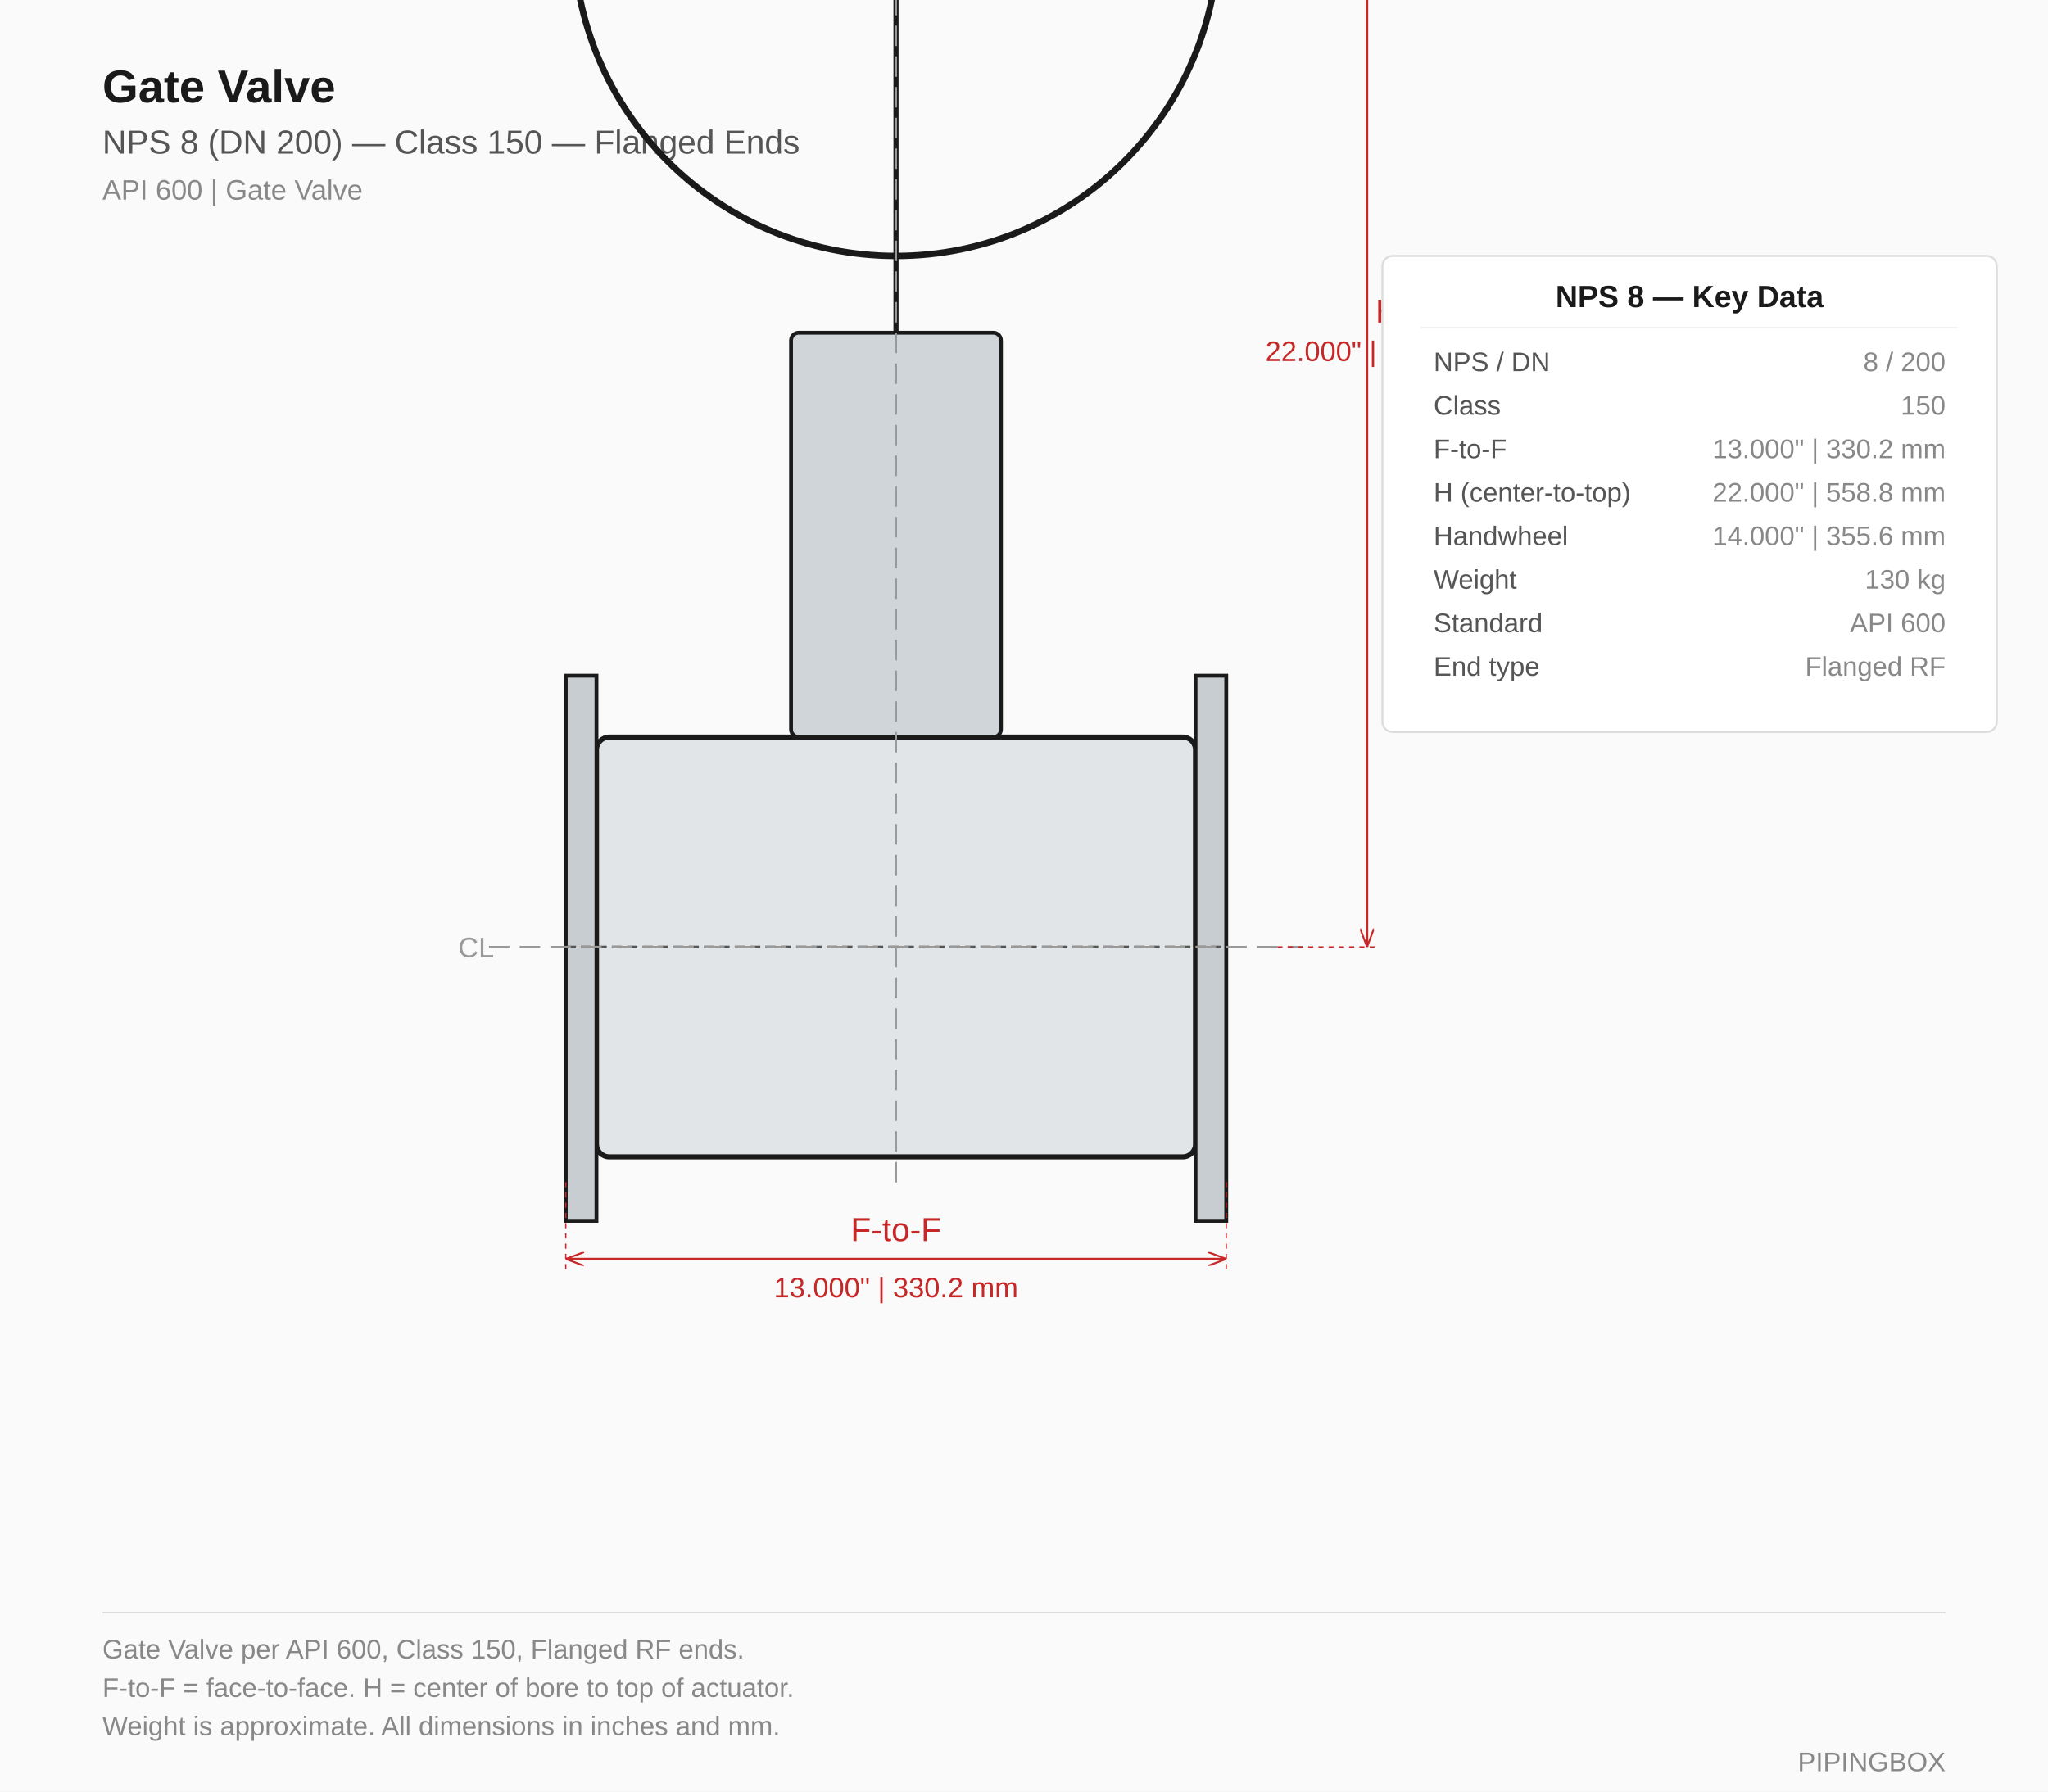
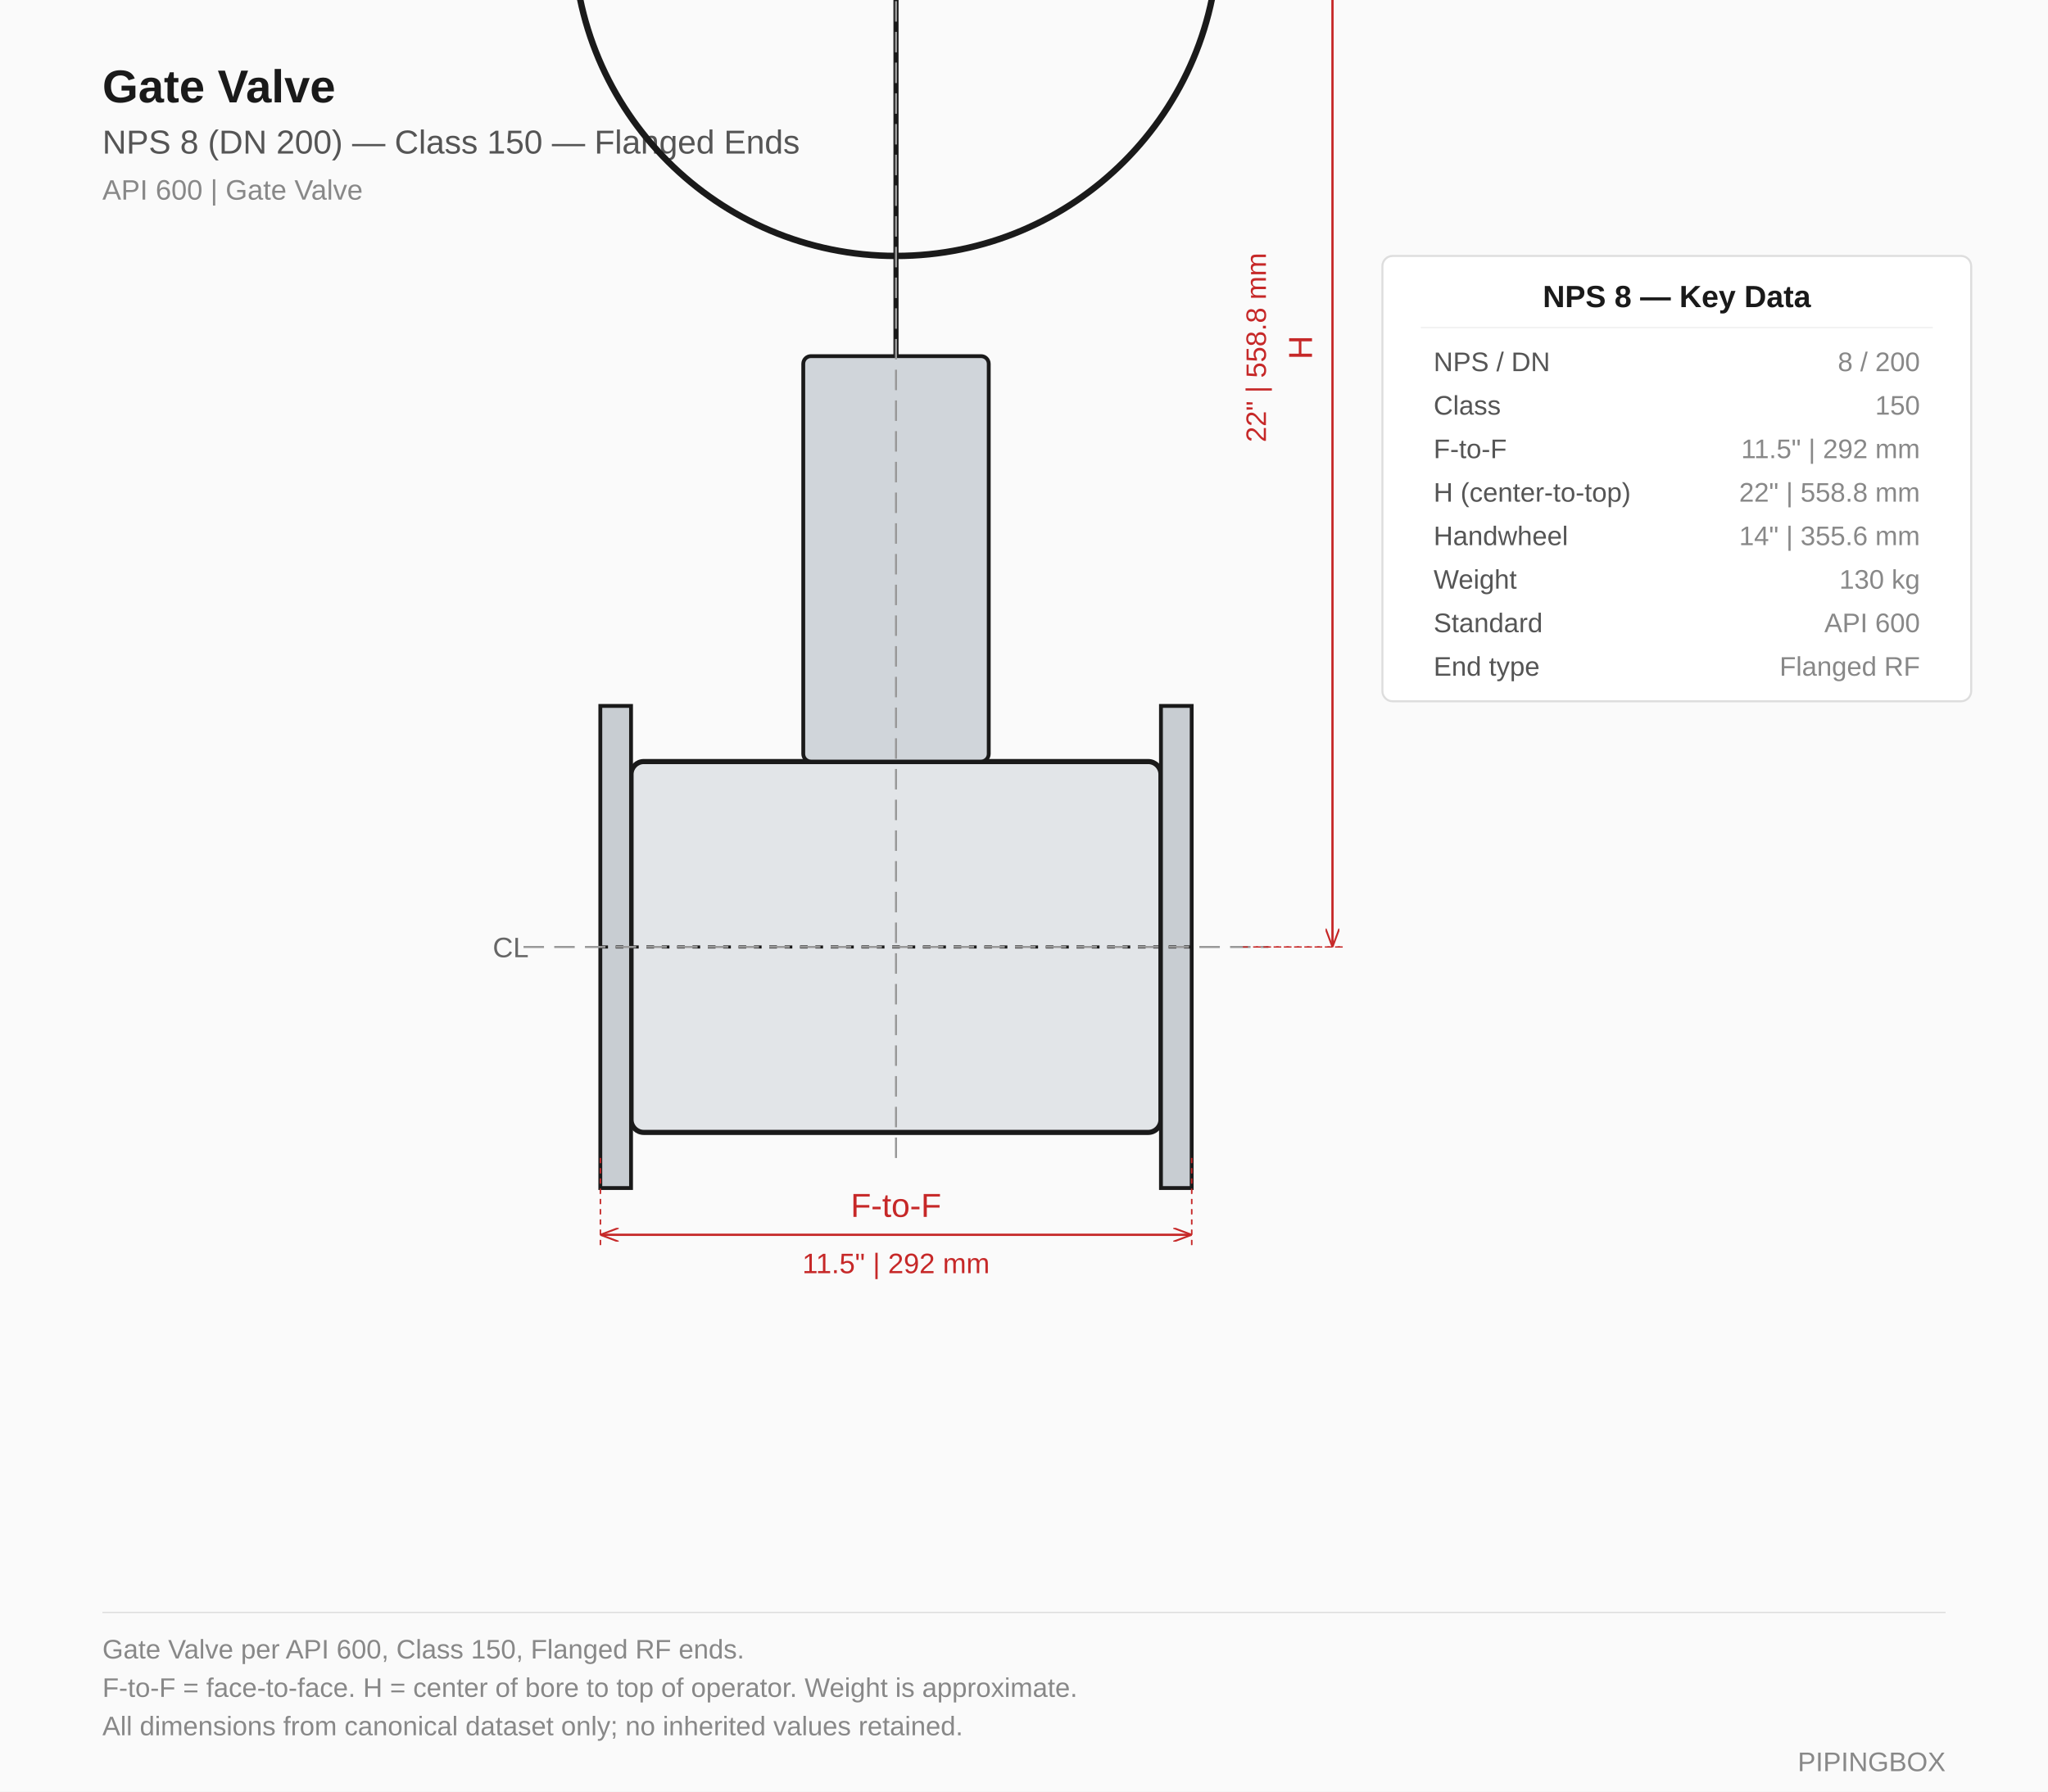
<svg xmlns="http://www.w3.org/2000/svg" viewBox="0 0 800 700" width="800" height="700">
  <defs>
    <style>
    .profile{stroke:#1a1a1a;stroke-width:2;fill:#e2e5e8}
-     .bore{stroke:#555;stroke-width:1;fill:none;stroke-dasharray:4 2}
+     .profile2{stroke:#1a1a1a;stroke-width:1.6;fill:#d0d5da}
+     .winding{stroke:#555;stroke-width:1;fill:none}
    .centerline{stroke:#999;stroke-width:.8;stroke-dasharray:8 4;fill:none}
    .dim-line{stroke:#c62828;stroke-width:.9;fill:none}
    .dim-text{font-family:'Segoe UI',Arial,sans-serif;font-size:13px;fill:#c62828;text-anchor:middle}
    .dim-sub{font-family:'Segoe UI',Arial,sans-serif;font-size:11px;fill:#c62828;text-anchor:middle}
    .title{font-family:'Segoe UI',Arial,sans-serif;font-size:18px;font-weight:600;fill:#1a1a1a}
    .subtitle{font-family:'Segoe UI',Arial,sans-serif;font-size:13px;fill:#555}
    .std-ref{font-family:'Segoe UI',Arial,sans-serif;font-size:11px;fill:#888}
    .note{font-family:'Segoe UI',Arial,sans-serif;font-size:10.5px;fill:#888}
-     .label{font-family:'Segoe UI',Arial,sans-serif;font-size:11px;fill:#999;text-anchor:middle}
+     .label{font-family:'Segoe UI',Arial,sans-serif;font-size:11px;fill:#666;text-anchor:middle}
    .tbl-hdr{font-family:'Segoe UI',Arial,sans-serif;font-size:12px;fill:#1a1a1a;font-weight:600;text-anchor:middle}
    .tbl-key{font-family:'Segoe UI',Arial,sans-serif;font-size:10.5px;fill:#555;text-anchor:start}
    .tbl-val{font-family:'Segoe UI',Arial,sans-serif;font-size:10.5px;fill:#888;text-anchor:end}
+     .bore{stroke:#1a1a1a;stroke-width:1.2;stroke-dasharray:3 3;fill:none}
  </style>
    <marker id="as" markerWidth="8" markerHeight="6" refX="0" refY="3" orient="auto">
      <path d="M8,0 L0,3 L8,6" fill="none" stroke="#c62828" stroke-width=".8" />
    </marker>
    <marker id="ae" markerWidth="8" markerHeight="6" refX="8" refY="3" orient="auto">
      <path d="M0,0 L8,3 L0,6" fill="none" stroke="#c62828" stroke-width=".8" />
    </marker>
  </defs>
  <rect width="800" height="700" fill="#fafafa" />
  <text x="40" y="40" class="title">Gate Valve</text>
  <text x="40" y="60" class="subtitle">NPS 8 (DN 200) — Class 150 — Flanged Ends</text>
  <text x="40" y="78" class="std-ref">API 600 | Gate Valve</text>
-   <rect x="233" y="288" width="234" height="164" rx="5" class="profile" />
-   <rect x="221" y="264" width="12" height="213" fill="#c8cdd2" stroke="#1a1a1a" stroke-width="1.5" />
-   <rect x="467" y="264" width="12" height="213" fill="#c8cdd2" stroke="#1a1a1a" stroke-width="1.5" />
-   <line x1="221" y1="370" x2="479" y2="370" class="bore" />
-   <rect x="309" y="130" width="82" height="158" rx="3" fill="#d0d5da" stroke="#1a1a1a" stroke-width="1.5" />
-   <line x1="350" y1="130" x2="350" y2="-26" stroke="#1a1a1a" stroke-width="2" />
+   <rect x="246.5" y="297.55" width="207" height="144.9" rx="5" class="profile" />
+   <rect x="234.5" y="275.815" width="12" height="188.37" fill="#c8cdd2" stroke="#1a1a1a" stroke-width="1.5" />
+   <rect x="453.5" y="275.815" width="12" height="188.37" fill="#c8cdd2" stroke="#1a1a1a" stroke-width="1.5" />
+   <line x1="234.5" y1="370" x2="465.5" y2="370" class="bore" />
+   <rect x="313.775" y="139.15" width="72.45" height="158.4" rx="3" fill="#d0d5da" stroke="#1a1a1a" stroke-width="1.5" />
+   <line x1="350" y1="139.15" x2="350" y2="-26" stroke="#1a1a1a" stroke-width="2" />
  <circle cx="350" cy="-26" r="126" fill="none" stroke="#1a1a1a" stroke-width="2.5" />
  <line x1="224" y1="-26" x2="476" y2="-26" stroke="#1a1a1a" stroke-width="1" />
-   <line x1="191" y1="370" x2="509" y2="370" class="centerline" />
-   <text x="186" y="374" class="label" text-anchor="end">CL</text>
-   <line x1="350" y1="462" x2="350" y2="-128" class="centerline" />
-   <line x1="221.0" y1="461.9" x2="221.0" y2="496.9" stroke="#c62828" stroke-width=".5" stroke-dasharray="2 2" />
-   <line x1="479.0" y1="461.9" x2="479.0" y2="496.9" stroke="#c62828" stroke-width=".5" stroke-dasharray="2 2" />
-   <line x1="221.0" y1="491.9" x2="479.0" y2="491.9" class="dim-line" marker-start="url(#as)" marker-end="url(#ae)" />
-   <text x="350" y="484.9" class="dim-text">F-to-F</text>
-   <text x="350" y="506.9" class="dim-sub">13.000" | 330.2 mm</text>
-   <line x1="499.0" y1="370" x2="539.0" y2="370" stroke="#c62828" stroke-width=".5" stroke-dasharray="2 2" />
-   <line x1="499.0" y1="-107.9" x2="539.0" y2="-107.9" stroke="#c62828" stroke-width=".5" stroke-dasharray="2 2" />
-   <line x1="534.0" y1="-107.9" x2="534.0" y2="370" class="dim-line" marker-start="url(#as)" marker-end="url(#ae)" />
-   <text x="542.0" y="126.05" class="dim-text" text-anchor="start">H</text>
-   <text x="542.0" y="141.05" class="dim-sub" text-anchor="start">22.000" | 558.8 mm</text>
-   <rect x="540" y="100" width="240" height="186" rx="4" fill="white" stroke="#ddd" stroke-width=".8" />
-   <text x="660" y="120" class="tbl-hdr">NPS 8 — Key Data</text>
-   <line x1="555" y1="128" x2="765" y2="128" stroke="#eee" stroke-width=".5" />
+   <line x1="204.5" y1="370" x2="495.5" y2="370" class="centerline" />
+   <text x="199.5" y="374" class="label" text-anchor="end">CL</text>
+   <line x1="350" y1="452.45" x2="350" y2="-118.45" class="centerline" />
+   <line x1="234.5" y1="452.45" x2="234.5" y2="487.45" stroke="#c62828" stroke-width=".5" stroke-dasharray="2 2" />
+   <line x1="465.5" y1="452.45" x2="465.5" y2="487.45" stroke="#c62828" stroke-width=".5" stroke-dasharray="2 2" />
+   <line x1="234.5" y1="482.45" x2="465.5" y2="482.45" class="dim-line" marker-start="url(#as)" marker-end="url(#ae)" />
+   <text x="350" y="475.45" class="dim-text">F-to-F</text>
+   <text x="350" y="497.45" class="dim-sub">11.5" | 292 mm</text>
+   <line x1="234.5" y1="452.45" x2="234.5" y2="487.45" stroke="#c62828" stroke-width=".5" stroke-dasharray="2 2" />
+   <line x1="465.5" y1="452.45" x2="465.5" y2="487.45" stroke="#c62828" stroke-width=".5" stroke-dasharray="2 2" />
+   <line x1="485.5" y1="370" x2="525.5" y2="370" stroke="#c62828" stroke-width=".5" stroke-dasharray="2 2" />
+   <line x1="485.5" y1="-98.45" x2="525.5" y2="-98.45" stroke="#c62828" stroke-width=".5" stroke-dasharray="2 2" />
+   <line x1="520.5" y1="-98.45" x2="520.5" y2="370" class="dim-line" marker-start="url(#as)" marker-end="url(#ae)" />
+   <text x="512.5" y="135.775" class="dim-text" transform="rotate(-90 512.5 135.775)">H</text>
+   <text x="494.5" y="135.775" class="dim-sub" transform="rotate(-90 494.5 135.775)">22" | 558.8 mm</text>
+   <line x1="490.5" y1="-98.45" x2="525.5" y2="-98.45" stroke="#c62828" stroke-width=".5" stroke-dasharray="2 2" />
+   <line x1="490.5" y1="370" x2="525.5" y2="370" stroke="#c62828" stroke-width=".5" stroke-dasharray="2 2" />
+   <rect x="540" y="100" width="230" height="174" rx="4" fill="white" stroke="#ddd" stroke-width=".8" />
+   <text x="655" y="120" class="tbl-hdr">NPS 8 — Key Data</text>
+   <line x1="555" y1="128" x2="755" y2="128" stroke="#eee" stroke-width=".5" />
  <text x="560" y="145" class="tbl-key">NPS / DN</text>
-   <text x="760" y="145" class="tbl-val">8 / 200</text>
+   <text x="750" y="145" class="tbl-val">8 / 200</text>
  <text x="560" y="162" class="tbl-key">Class</text>
-   <text x="760" y="162" class="tbl-val">150</text>
+   <text x="750" y="162" class="tbl-val">150</text>
  <text x="560" y="179" class="tbl-key">F-to-F</text>
-   <text x="760" y="179" class="tbl-val">13.000" | 330.2 mm</text>
+   <text x="750" y="179" class="tbl-val">11.5" | 292 mm</text>
  <text x="560" y="196" class="tbl-key">H (center-to-top)</text>
-   <text x="760" y="196" class="tbl-val">22.000" | 558.8 mm</text>
+   <text x="750" y="196" class="tbl-val">22" | 558.8 mm</text>
  <text x="560" y="213" class="tbl-key">Handwheel</text>
-   <text x="760" y="213" class="tbl-val">14.000" | 355.6 mm</text>
+   <text x="750" y="213" class="tbl-val">14" | 355.6 mm</text>
  <text x="560" y="230" class="tbl-key">Weight</text>
-   <text x="760" y="230" class="tbl-val">130 kg</text>
+   <text x="750" y="230" class="tbl-val">130 kg</text>
  <text x="560" y="247" class="tbl-key">Standard</text>
-   <text x="760" y="247" class="tbl-val">API 600</text>
+   <text x="750" y="247" class="tbl-val">API 600</text>
  <text x="560" y="264" class="tbl-key">End type</text>
-   <text x="760" y="264" class="tbl-val">Flanged RF</text>
+   <text x="750" y="264" class="tbl-val">Flanged RF</text>
  <line x1="40" y1="630" x2="760" y2="630" stroke="#ddd" stroke-width=".5" />
  <text x="40" y="648" class="note">Gate Valve per API 600, Class 150, Flanged RF ends.</text>
-   <text x="40" y="663" class="note">F-to-F = face-to-face. H = center of bore to top of actuator.</text>
-   <text x="40" y="678" class="note">Weight is approximate. All dimensions in inches and mm.</text>
+   <text x="40" y="663" class="note">F-to-F = face-to-face. H = center of bore to top of operator. Weight is approximate.</text>
+   <text x="40" y="678" class="note">All dimensions from canonical dataset only; no inherited values retained.</text>
  <text x="760" y="692" class="note" text-anchor="end" fill="#ccc">PIPINGBOX</text>
</svg>
